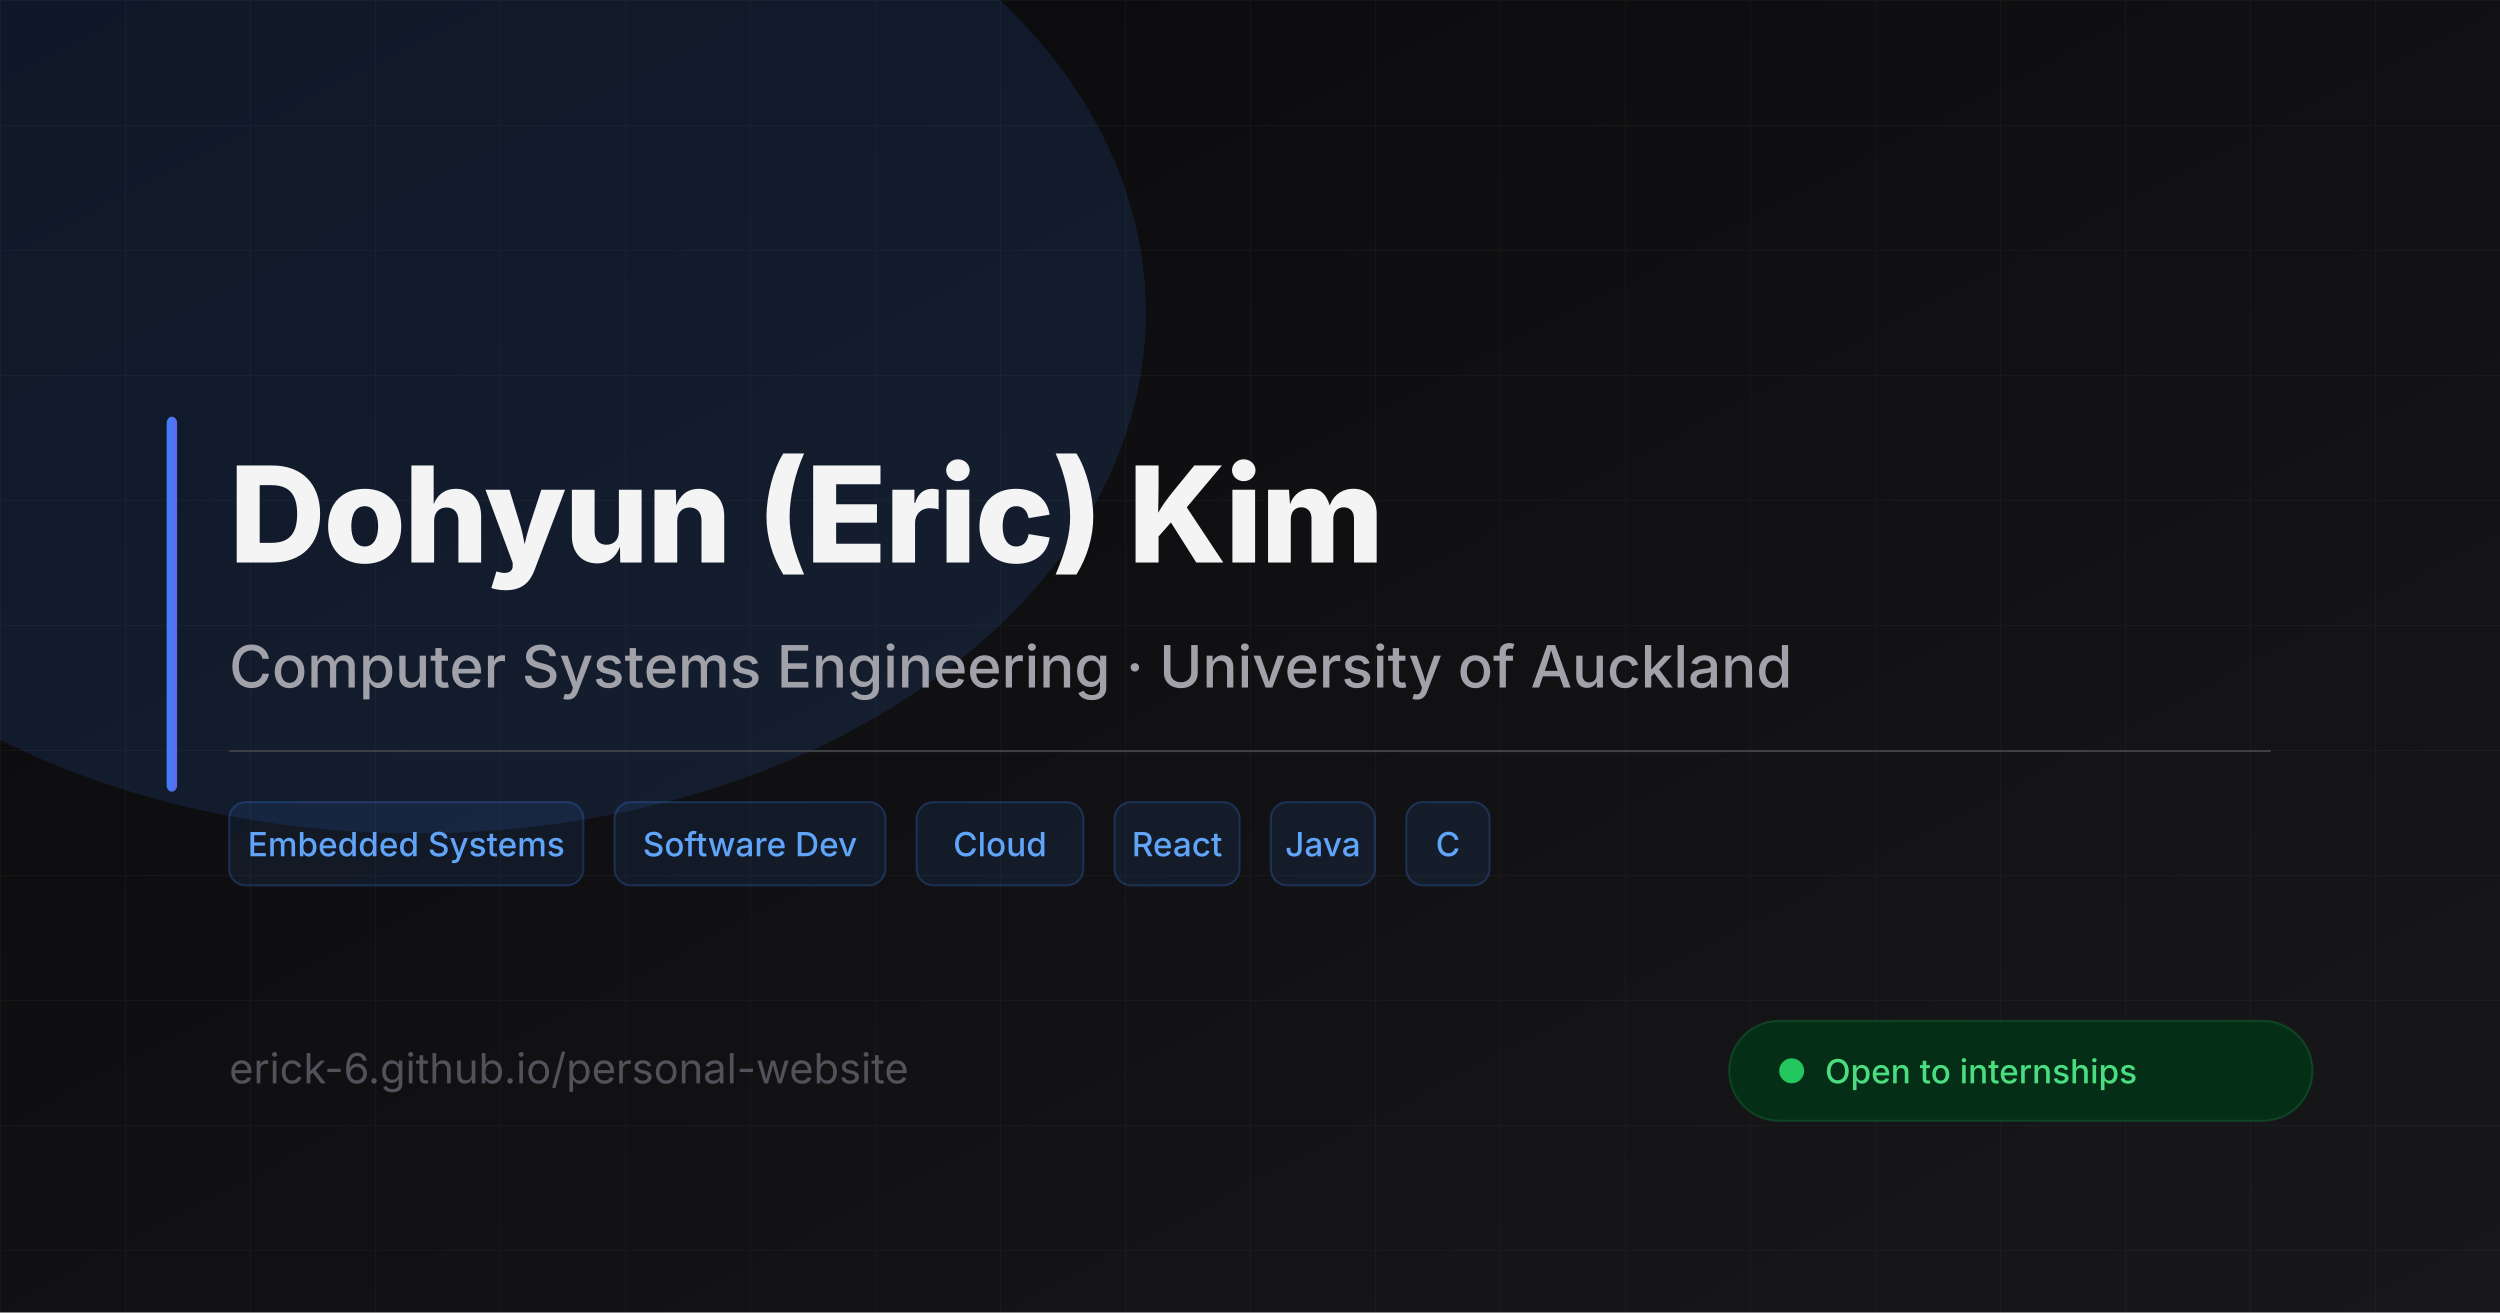
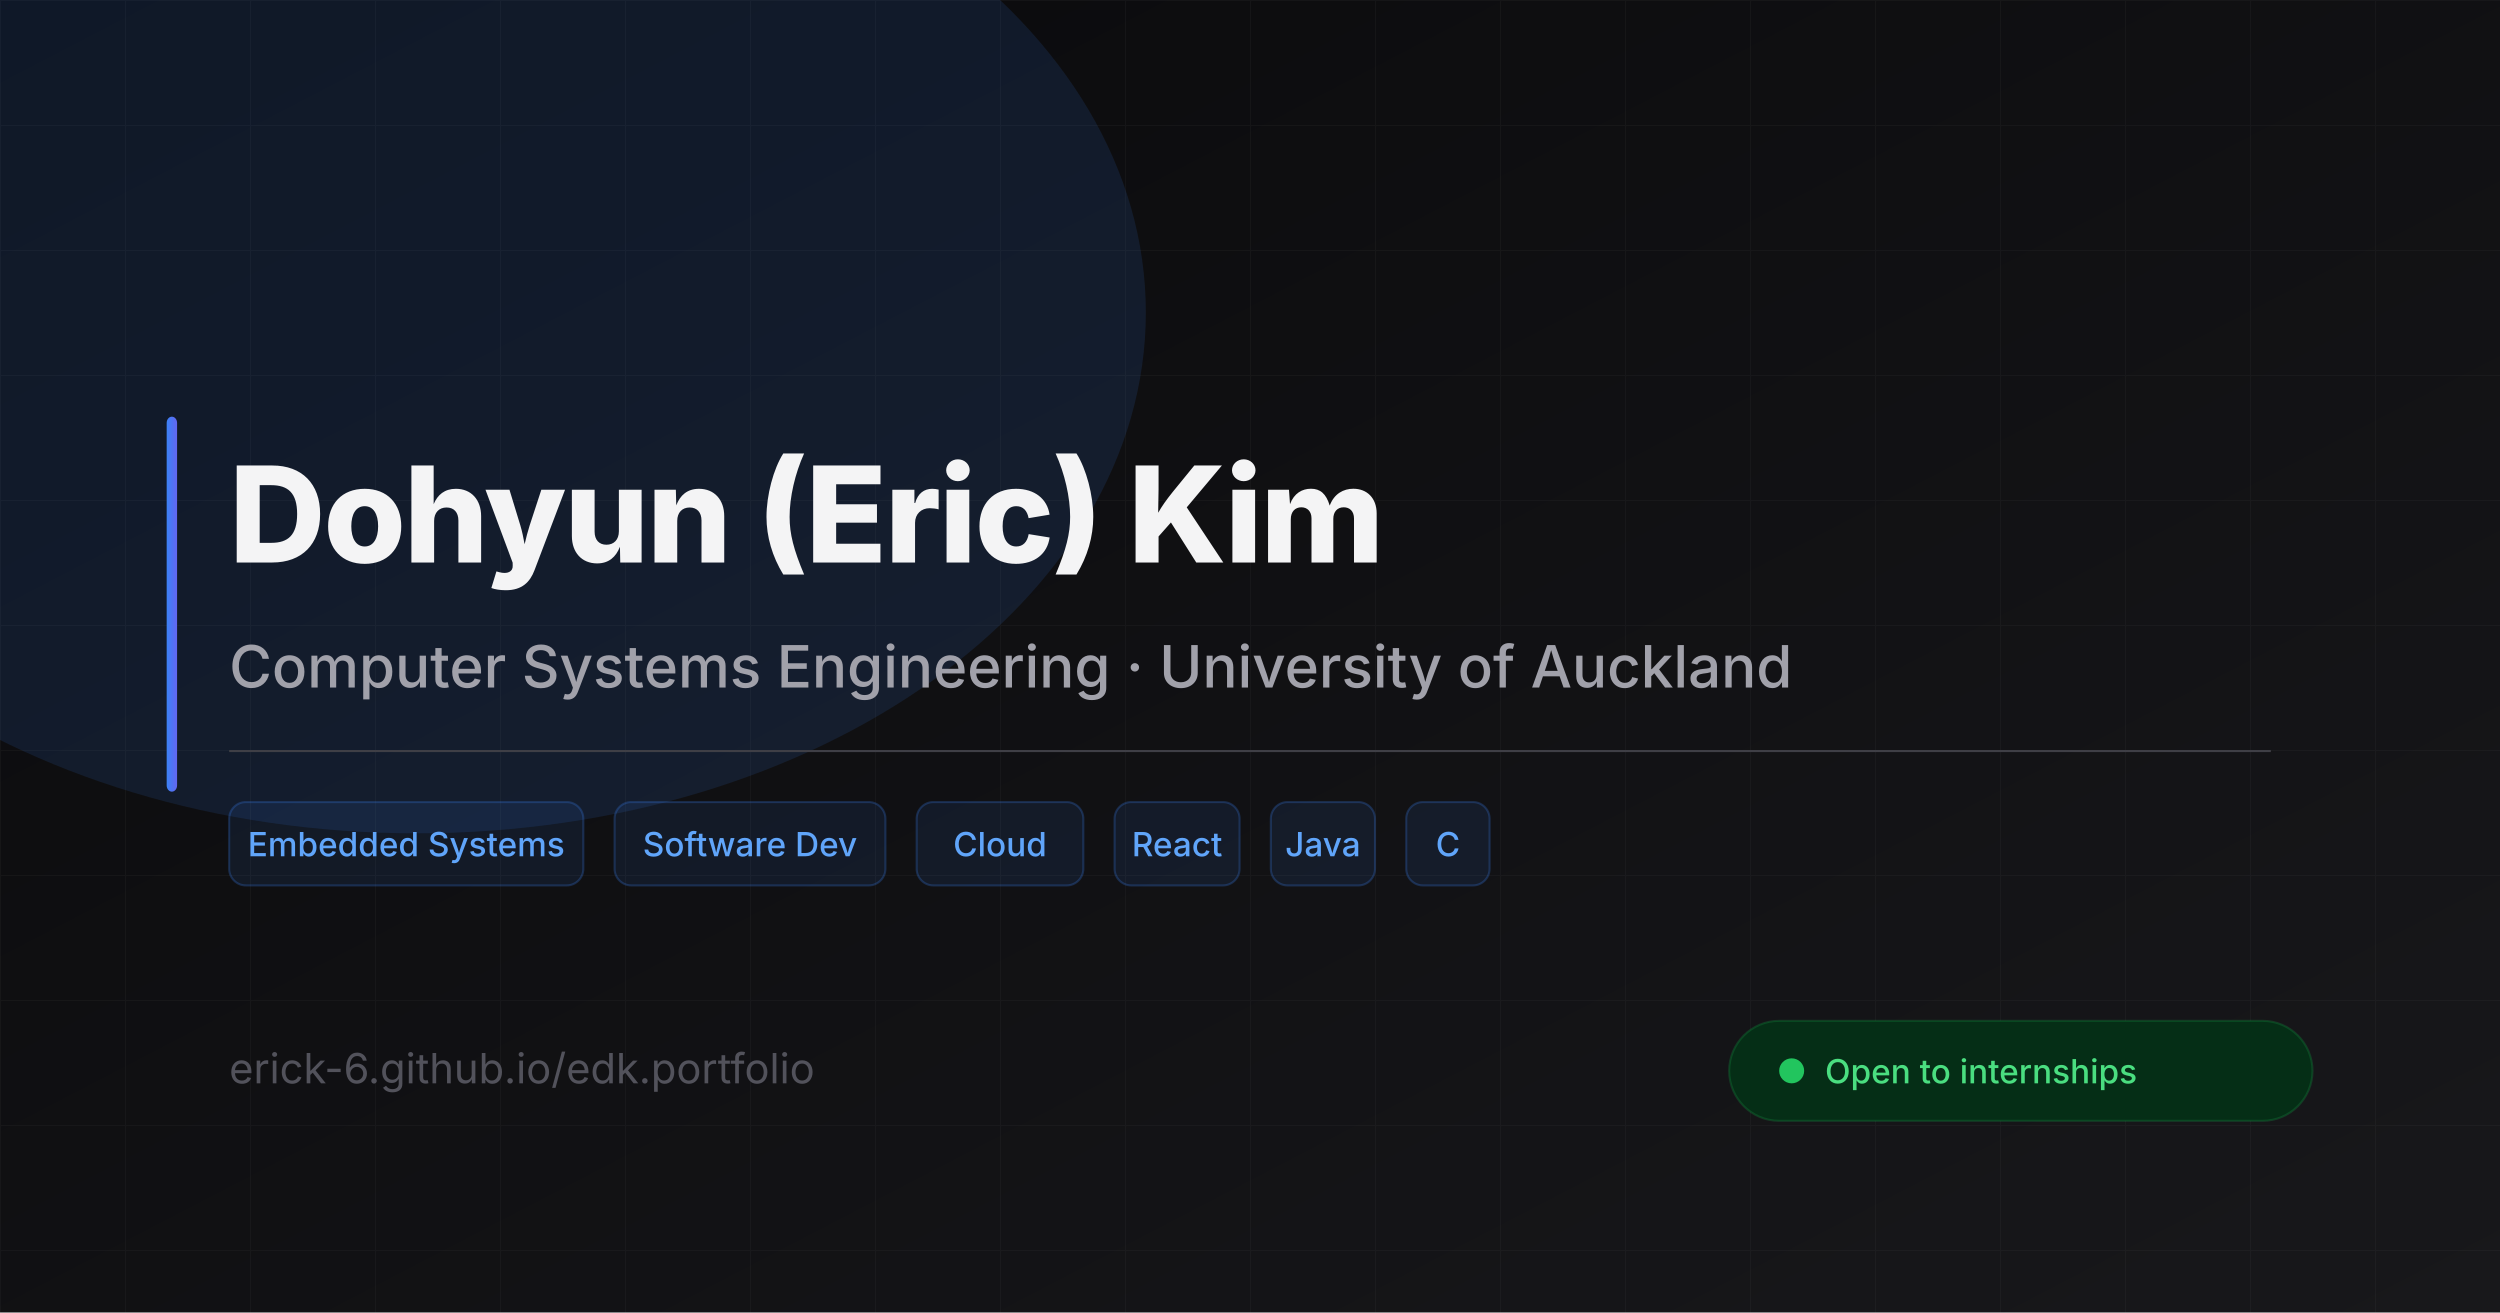
<svg xmlns="http://www.w3.org/2000/svg" width="1200" height="630" viewBox="0 0 1200 630">
  <defs>
    <linearGradient id="bg" x1="0%" y1="0%" x2="100%" y2="100%">
      <stop offset="0%" style="stop-color:#09090b" />
      <stop offset="100%" style="stop-color:#18181b" />
    </linearGradient>
    <linearGradient id="accent" x1="0%" y1="0%" x2="100%" y2="0%">
      <stop offset="0%" style="stop-color:#3b82f6" />
      <stop offset="100%" style="stop-color:#6366f1" />
    </linearGradient>
  </defs>
  <rect width="1200" height="630" fill="url(#bg)" />
  <pattern id="grid" width="60" height="60" patternUnits="userSpaceOnUse">
    <path d="M 60 0 L 0 0 0 60" fill="none" stroke="#ffffff08" stroke-width="1" />
  </pattern>
  <rect width="1200" height="630" fill="url(#grid)" />
  <ellipse cx="200" cy="150" rx="350" ry="250" fill="#3b82f620" />
  <rect x="80" y="200" width="5" height="180" rx="3" fill="url(#accent)" />
  <text x="110" y="270" font-family="Inter, system-ui, sans-serif" font-size="64" font-weight="800" fill="#f4f4f5" letter-spacing="-1">Dohyun (Eric) Kim</text>
  <text x="110" y="330" font-family="Inter, system-ui, sans-serif" font-size="28" font-weight="500" fill="#a1a1aa">Computer Systems Engineering · University of Auckland</text>
  <rect x="110" y="360" width="980" height="1" fill="#3f3f46" />
  <rect x="110" y="385" width="170" height="40" rx="8" fill="#3b82f618" stroke="#3b82f640" stroke-width="1" />
  <text x="195" y="411" font-family="Inter, system-ui, sans-serif" font-size="16" font-weight="500" fill="#60a5fa" text-anchor="middle">Embedded Systems</text>
  <rect x="295" y="385" width="130" height="40" rx="8" fill="#3b82f618" stroke="#3b82f640" stroke-width="1" />
  <text x="360" y="411" font-family="Inter, system-ui, sans-serif" font-size="16" font-weight="500" fill="#60a5fa" text-anchor="middle">Software Dev</text>
  <rect x="440" y="385" width="80" height="40" rx="8" fill="#3b82f618" stroke="#3b82f640" stroke-width="1" />
  <text x="480" y="411" font-family="Inter, system-ui, sans-serif" font-size="16" font-weight="500" fill="#60a5fa" text-anchor="middle">Cloud</text>
  <rect x="535" y="385" width="60" height="40" rx="8" fill="#3b82f618" stroke="#3b82f640" stroke-width="1" />
  <text x="565" y="411" font-family="Inter, system-ui, sans-serif" font-size="16" font-weight="500" fill="#60a5fa" text-anchor="middle">React</text>
  <rect x="610" y="385" width="50" height="40" rx="8" fill="#3b82f618" stroke="#3b82f640" stroke-width="1" />
  <text x="635" y="411" font-family="Inter, system-ui, sans-serif" font-size="16" font-weight="500" fill="#60a5fa" text-anchor="middle">Java</text>
  <rect x="675" y="385" width="40" height="40" rx="8" fill="#3b82f618" stroke="#3b82f640" stroke-width="1" />
  <text x="695" y="411" font-family="Inter, system-ui, sans-serif" font-size="16" font-weight="500" fill="#60a5fa" text-anchor="middle">C</text>
-   <text x="110" y="520" font-family="Inter, system-ui, sans-serif" font-size="20" fill="#52525b">erick-6.github.io/personal-website</text>
+   <text x="110" y="520" font-family="Inter, system-ui, sans-serif" font-size="20" fill="#52525b">erick-6.github.io/edk.portfolio</text>
  <rect x="830" y="490" width="280" height="48" rx="24" fill="#052e16" stroke="#16a34a40" stroke-width="1" />
  <circle cx="860" cy="514" r="6" fill="#22c55e" />
  <text x="876" y="520" font-family="Inter, system-ui, sans-serif" font-size="16" font-weight="500" fill="#4ade80">Open to internships</text>
</svg>
